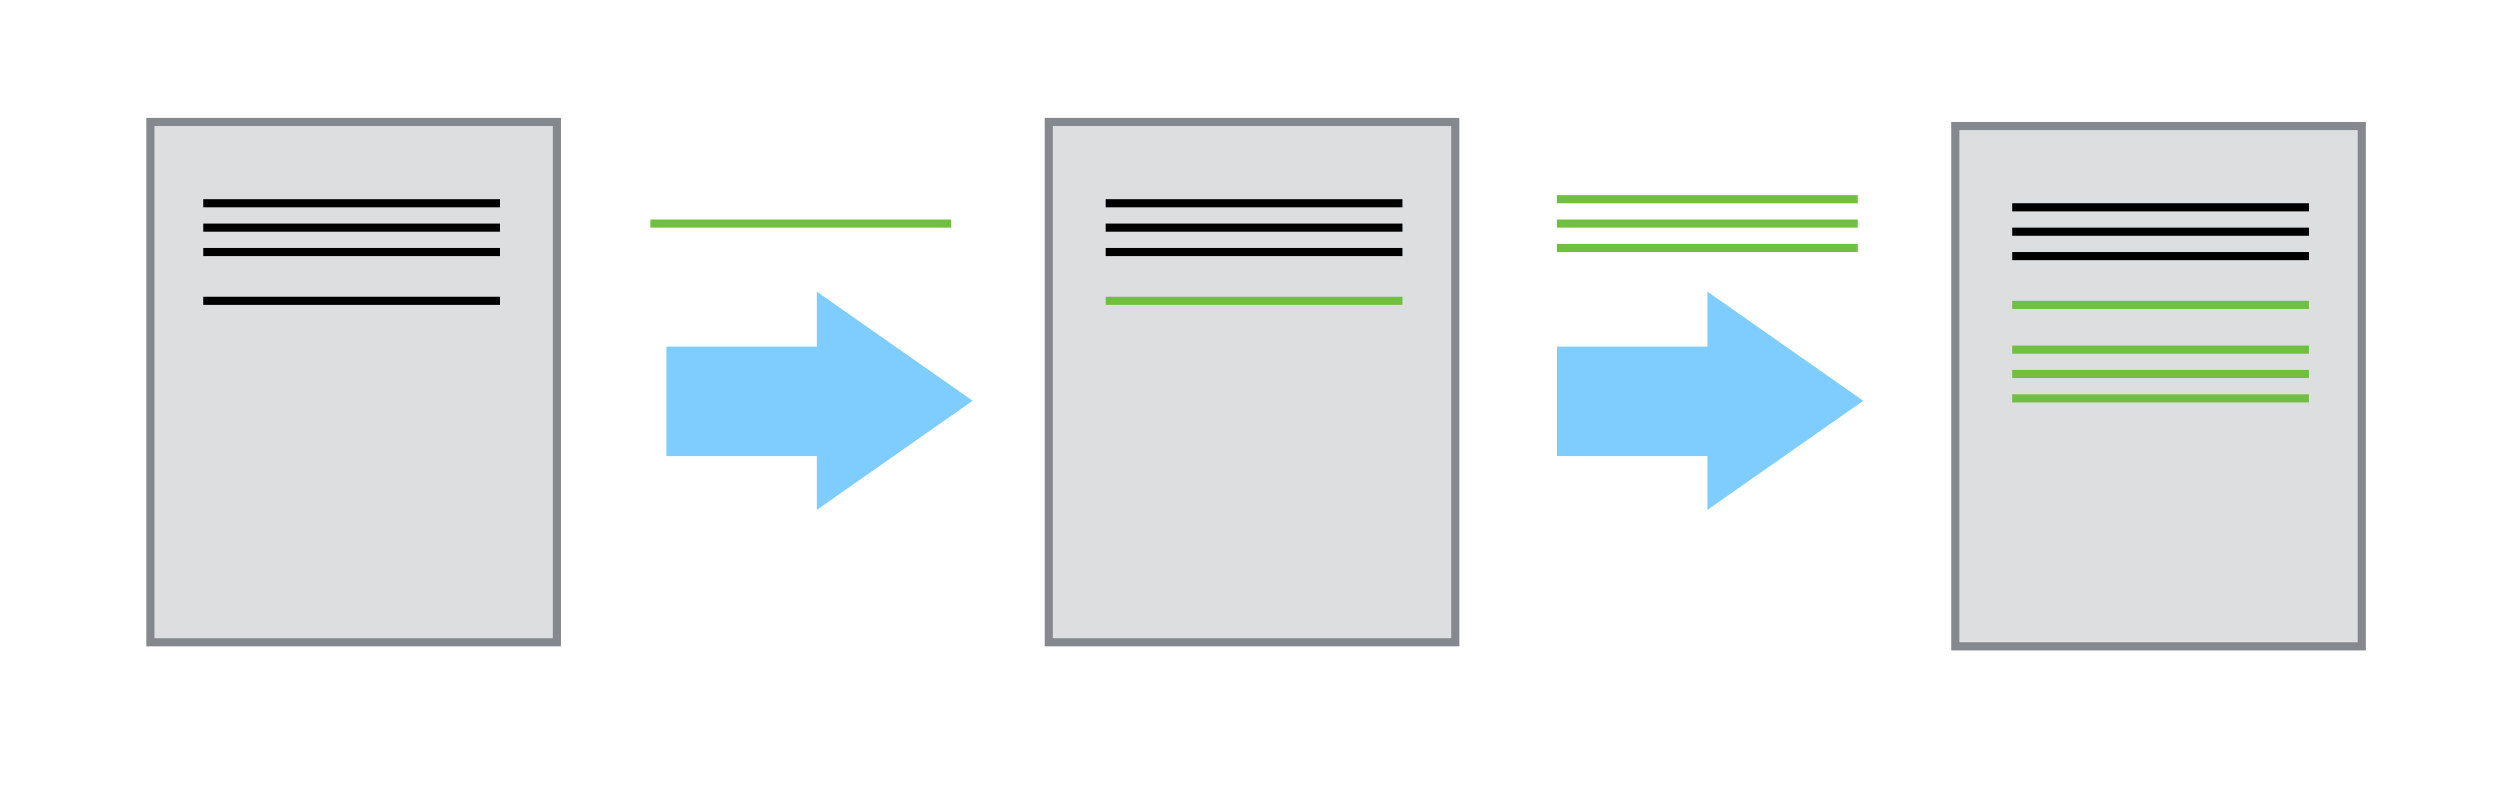
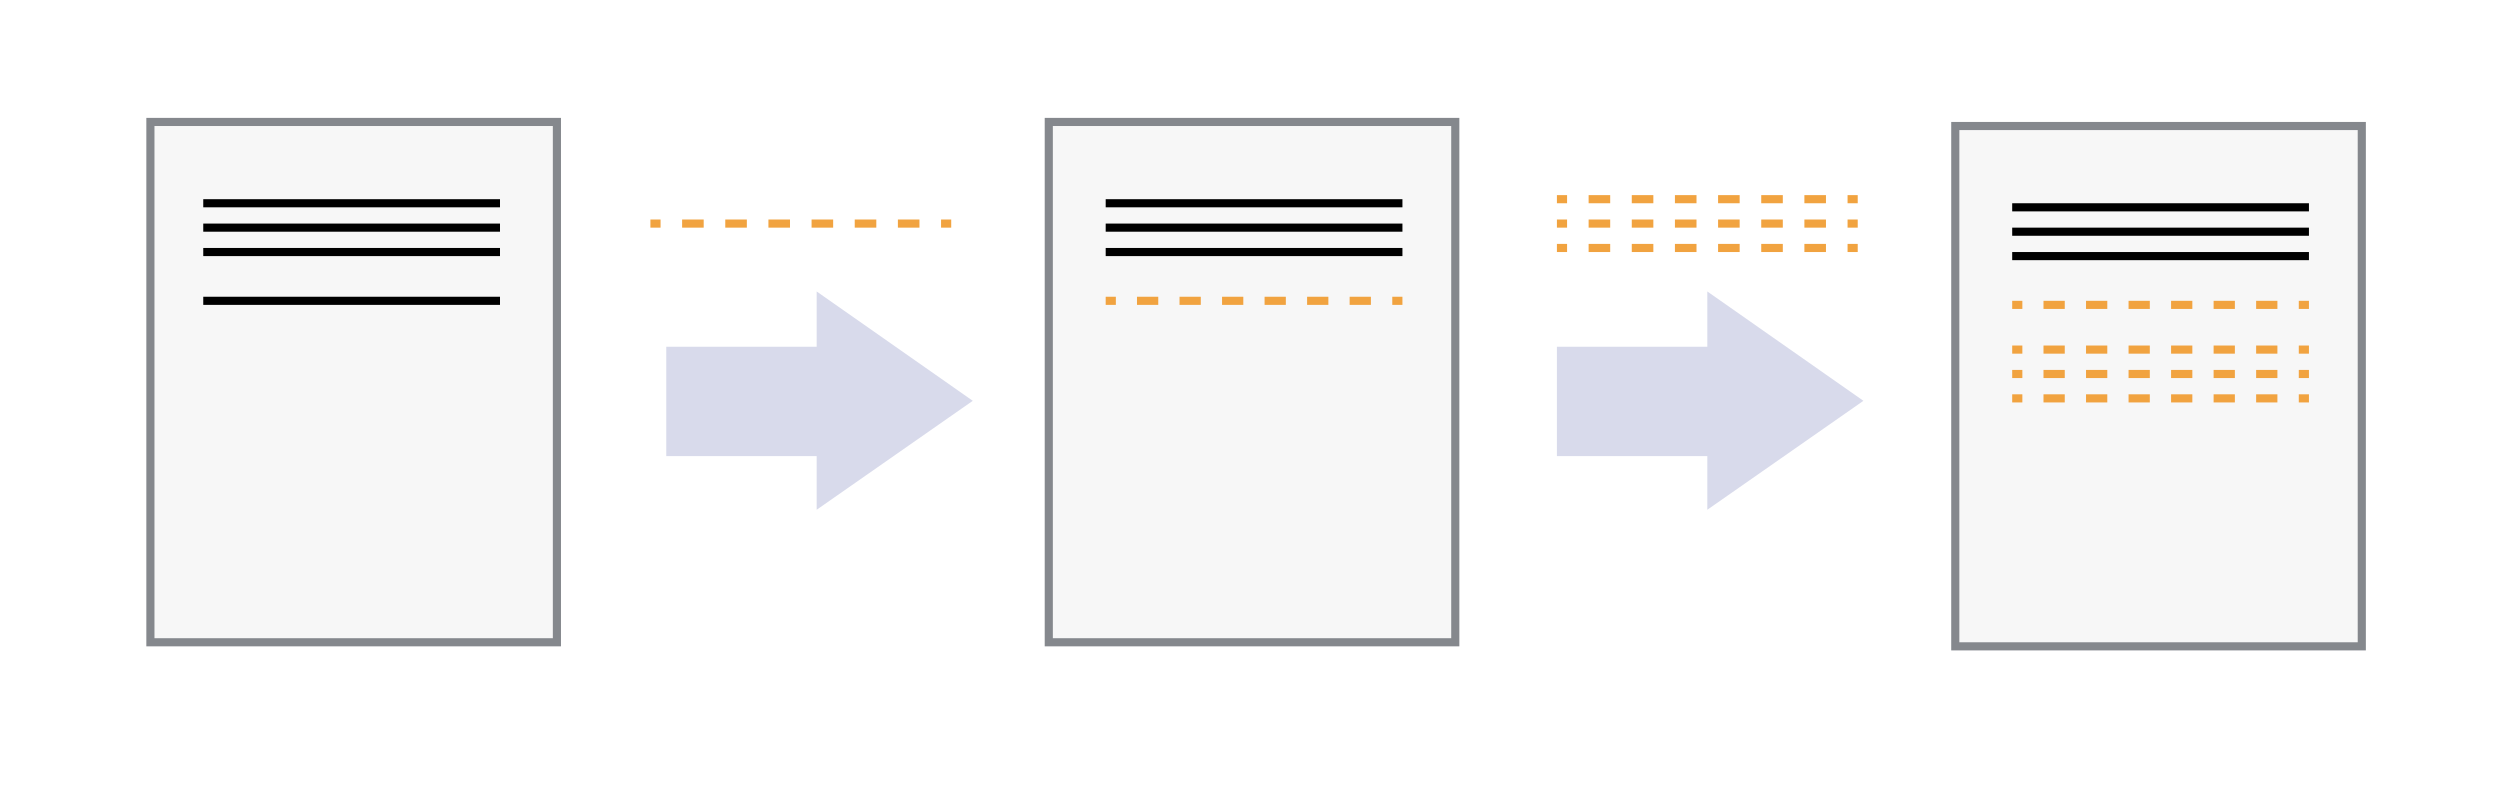
- <svg xmlns="http://www.w3.org/2000/svg" xmlns:xlink="http://www.w3.org/1999/xlink" version="1.1" x="0px" y="0px" width="615px" height="196.5px" viewBox="0 0 615 196.5" enable-background="new 0 0 615 196.5" xml:space="preserve">
-   <g id="Layer_1">
-     <g>
-       <defs>
-         <rect id="SVGID_1_" x="34.52" y="28.419" width="104" height="131.217" />
-       </defs>
-       <clipPath id="SVGID_2_">
-         <use xlink:href="#SVGID_1_" overflow="visible" />
-       </clipPath>
-       <rect x="37" y="30" clip-path="url(#SVGID_2_)" fill="#DCDEE0" width="100" height="128" />
-       <rect x="37" y="30" clip-path="url(#SVGID_2_)" fill="none" stroke="#85888D" stroke-width="2" width="100" height="128" />
-     </g>
-     <g>
-       <defs>
-         <rect id="SVGID_3_" x="48.635" y="48.268" width="75.805" height="4" />
-       </defs>
-       <clipPath id="SVGID_4_">
-         <use xlink:href="#SVGID_3_" overflow="visible" />
-       </clipPath>
-       <line clip-path="url(#SVGID_4_)" fill="none" stroke="#000000" stroke-width="2" x1="50" y1="50" x2="123" y2="50" />
-     </g>
-     <g>
-       <defs>
-         <rect id="SVGID_5_" x="48.635" y="54.097" width="75.805" height="4" />
-       </defs>
-       <clipPath id="SVGID_6_">
-         <use xlink:href="#SVGID_5_" overflow="visible" />
-       </clipPath>
-       <line clip-path="url(#SVGID_6_)" fill="none" stroke="#000000" stroke-width="2" x1="50" y1="56" x2="123" y2="56" />
-     </g>
-     <g>
-       <defs>
-         <rect id="SVGID_7_" x="48.635" y="59.926" width="75.805" height="4" />
-       </defs>
-       <clipPath id="SVGID_8_">
-         <use xlink:href="#SVGID_7_" overflow="visible" />
-       </clipPath>
-       <line clip-path="url(#SVGID_8_)" fill="none" stroke="#000000" stroke-width="2" x1="50" y1="62" x2="123" y2="62" />
-     </g>
-     <g>
-       <defs>
-         <rect id="SVGID_9_" x="48.635" y="71.585" width="75.805" height="4" />
-       </defs>
-       <clipPath id="SVGID_10_">
-         <use xlink:href="#SVGID_9_" overflow="visible" />
-       </clipPath>
-       <line clip-path="url(#SVGID_10_)" fill="none" stroke="#000000" stroke-width="2" x1="50" y1="74" x2="123" y2="74" />
-     </g>
-     <g>
-       <rect x="258" y="30" fill="#DCDEE0" width="100" height="128" />
-       <rect x="258" y="30" fill="none" stroke="#85888D" stroke-width="2" width="100" height="128" />
-       <line fill="none" stroke="#000000" stroke-width="2" x1="272" y1="50" x2="345" y2="50" />
-       <line fill="none" stroke="#000000" stroke-width="2" x1="272" y1="56" x2="345" y2="56" />
-       <line fill="none" stroke="#000000" stroke-width="2" x1="272" y1="62" x2="345" y2="62" />
-       <line fill="none" stroke="#70BF41" stroke-width="2" x1="272" y1="74" x2="345" y2="74" />
-       <line fill="none" stroke="#70BF41" stroke-width="2" x1="160" y1="55" x2="234" y2="55" />
-       <rect x="481" y="31" fill="#DCDEE0" width="100" height="128" />
-       <rect x="481" y="31" fill="none" stroke="#85888D" stroke-width="2" width="100" height="128" />
-       <line fill="none" stroke="#000000" stroke-width="2" x1="495" y1="51" x2="568" y2="51" />
-       <line fill="none" stroke="#000000" stroke-width="2" x1="495" y1="57" x2="568" y2="57" />
-       <line fill="none" stroke="#000000" stroke-width="2" x1="495" y1="63" x2="568" y2="63" />
-       <line fill="none" stroke="#70BF41" stroke-width="2" x1="495" y1="75" x2="568" y2="75" />
-       <line fill="none" stroke="#70BF41" stroke-width="2" x1="495" y1="86" x2="568" y2="86" />
-       <line fill="none" stroke="#70BF41" stroke-width="2" x1="495" y1="92" x2="568" y2="92" />
-       <line fill="none" stroke="#70BF41" stroke-width="2" x1="495" y1="98" x2="568" y2="98" />
-       <line fill="none" stroke="#70BF41" stroke-width="2" x1="383" y1="49" x2="457" y2="49" />
-       <line fill="none" stroke="#70BF41" stroke-width="2" x1="383" y1="55" x2="457" y2="55" />
-       <line fill="none" stroke="#70BF41" stroke-width="2" x1="383" y1="61" x2="457" y2="61" />
+ <svg xmlns="http://www.w3.org/2000/svg" xmlns:xlink="http://www.w3.org/1999/xlink" version="1.1" id="svg979" x="0px" y="0px" viewBox="0 0 615 196.5" style="enable-background:new 0 0 615 196.5;" xml:space="preserve">
+   <style type="text/css">
+ 	.st0{clip-path:url(#SVGID_2_);fill:#F7F7F7;}
+ 	.st1{clip-path:url(#SVGID_4_);fill:#F7F7F7;stroke:#85888D;stroke-width:2;}
+ 	.st2{clip-path:url(#SVGID_6_);fill:none;stroke:#000000;stroke-width:2;}
+ 	.st3{clip-path:url(#SVGID_8_);fill:none;stroke:#000000;stroke-width:2;}
+ 	.st4{clip-path:url(#SVGID_10_);fill:none;stroke:#000000;stroke-width:2;}
+ 	.st5{clip-path:url(#SVGID_12_);fill:none;stroke:#000000;stroke-width:2;}
+ 	.st6{fill:#F7F7F7;}
+ 	.st7{fill:none;stroke:#85888D;stroke-width:2;}
+ 	.st8{fill:none;stroke:#000000;stroke-width:2;}
+ 	.st9{fill:none;stroke:#F1A340;stroke-width:2;}
+ 	.st10{fill:none;stroke:#F1A340;stroke-width:2;stroke-dasharray:5.231,5.231;}
+ 	.st11{fill:none;stroke:#F1A340;stroke-width:2;stroke-dasharray:5.308,5.308;}
+ 	.st12{fill:#D8DAEB;}
+ </style>
+   <g id="g1004">
+     <g id="g851">
      <g>
        <defs>
-           <rect id="SVGID_11_" x="157.116" y="65.521" width="88.974" height="66.13" />
+           <rect id="SVGID_1_" x="34.5" y="28.4" width="104" height="131.2" />
+         </defs>
+         <clipPath id="SVGID_2_">
+           <use xlink:href="#SVGID_1_" style="overflow:visible;" />
+         </clipPath>
+         <rect id="rect847" x="37" y="30" class="st0" width="100" height="128" />
+       </g>
+       <g>
+         <defs>
+           <rect id="SVGID_3_" x="34.5" y="28.4" width="104" height="131.2" />
+         </defs>
+         <clipPath id="SVGID_4_">
+           <use xlink:href="#SVGID_3_" style="overflow:visible;" />
+         </clipPath>
+         <rect id="rect849" x="37" y="30" class="st1" width="100" height="128" />
+       </g>
+     </g>
+     <g id="g861">
+       <g>
+         <defs>
+           <rect id="SVGID_5_" x="48.6" y="48.3" width="75.8" height="4" />
+         </defs>
+         <clipPath id="SVGID_6_">
+           <use xlink:href="#SVGID_5_" style="overflow:visible;" />
+         </clipPath>
+         <line id="line859" class="st2" x1="50" y1="50" x2="123" y2="50" />
+       </g>
+     </g>
+     <g id="g871">
+       <g>
+         <defs>
+           <rect id="SVGID_7_" x="48.6" y="54.1" width="75.8" height="4" />
+         </defs>
+         <clipPath id="SVGID_8_">
+           <use xlink:href="#SVGID_7_" style="overflow:visible;" />
+         </clipPath>
+         <line id="line869" class="st3" x1="50" y1="56" x2="123" y2="56" />
+       </g>
+     </g>
+     <g id="g881">
+       <g>
+         <defs>
+           <rect id="SVGID_9_" x="48.6" y="59.9" width="75.8" height="4" />
+         </defs>
+         <clipPath id="SVGID_10_">
+           <use xlink:href="#SVGID_9_" style="overflow:visible;" />
+         </clipPath>
+         <line id="line879" class="st4" x1="50" y1="62" x2="123" y2="62" />
+       </g>
+     </g>
+     <g id="g891">
+       <g>
+         <defs>
+           <rect id="SVGID_11_" x="48.6" y="71.6" width="75.8" height="4" />
        </defs>
        <clipPath id="SVGID_12_">
-           <use xlink:href="#SVGID_11_" overflow="visible" />
+           <use xlink:href="#SVGID_11_" style="overflow:visible;" />
        </clipPath>
+         <line id="line889" class="st5" x1="50" y1="74" x2="123" y2="74" />
      </g>
    </g>
-     <g>
+     <rect id="rect893" x="258" y="30" class="st6" width="100" height="128" />
+     <rect id="rect895" x="258" y="30" class="st7" width="100" height="128" />
+     <line id="line897" class="st8" x1="272" y1="50" x2="345" y2="50" />
+     <line id="line899" class="st8" x1="272" y1="56" x2="345" y2="56" />
+     <line id="line901" class="st8" x1="272" y1="62" x2="345" y2="62" />
+     <g id="line903">
      <g>
-         <defs>
-           <rect id="SVGID_13_" x="-203" y="-477" width="1024" height="768" />
-         </defs>
-         <clipPath id="SVGID_14_">
-           <use xlink:href="#SVGID_13_" overflow="visible" />
-         </clipPath>
+         <line class="st9" x1="272" y1="74" x2="274.5" y2="74" />
+         <line class="st10" x1="279.7" y1="74" x2="339.9" y2="74" />
+         <line class="st9" x1="342.5" y1="74" x2="345" y2="74" />
      </g>
    </g>
-     <g>
+     <g id="line905">
      <g>
-         <defs>
-           <rect id="SVGID_15_" x="375.494" y="73.597" width="88.974" height="66.129" />
-         </defs>
-         <clipPath id="SVGID_16_">
-           <use xlink:href="#SVGID_15_" overflow="visible" />
-         </clipPath>
+         <line class="st9" x1="160" y1="55" x2="162.5" y2="55" />
+         <line class="st11" x1="167.8" y1="55" x2="228.8" y2="55" />
+         <line class="st9" x1="231.5" y1="55" x2="234" y2="55" />
      </g>
    </g>
-     <g opacity="0.5">
-       <rect x="163.931" y="85.276" fill="#009CFD" width="44.865" height="26.919" />
+     <rect id="rect907" x="481" y="31" class="st6" width="100" height="128" />
+     <rect id="rect909" x="481" y="31" class="st7" width="100" height="128" />
+     <line id="line911" class="st8" x1="495" y1="51" x2="568" y2="51" />
+     <line id="line913" class="st8" x1="495" y1="57" x2="568" y2="57" />
+     <line id="line915" class="st8" x1="495" y1="63" x2="568" y2="63" />
+     <g id="line917">
      <g>
-         <polygon fill="#009CFD" points="200.941,125.429 239.275,98.588 200.941,71.743    " />
+         <line class="st9" x1="495" y1="75" x2="497.5" y2="75" />
+         <line class="st10" x1="502.7" y1="75" x2="562.9" y2="75" />
+         <line class="st9" x1="565.5" y1="75" x2="568" y2="75" />
      </g>
    </g>
-     <g opacity="0.5">
-       <rect x="383.016" y="85.276" fill="#009CFD" width="44.865" height="26.919" />
+     <g id="line919">
      <g>
-         <polygon fill="#009CFD" points="420.026,125.429 458.359,98.588 420.026,71.743    " />
+         <line class="st9" x1="495" y1="86" x2="497.5" y2="86" />
+         <line class="st10" x1="502.7" y1="86" x2="562.9" y2="86" />
+         <line class="st9" x1="565.5" y1="86" x2="568" y2="86" />
+       </g>
+     </g>
+     <g id="line921">
+       <g>
+         <line class="st9" x1="495" y1="92" x2="497.5" y2="92" />
+         <line class="st10" x1="502.7" y1="92" x2="562.9" y2="92" />
+         <line class="st9" x1="565.5" y1="92" x2="568" y2="92" />
+       </g>
+     </g>
+     <g id="line923">
+       <g>
+         <line class="st9" x1="495" y1="98" x2="497.5" y2="98" />
+         <line class="st10" x1="502.7" y1="98" x2="562.9" y2="98" />
+         <line class="st9" x1="565.5" y1="98" x2="568" y2="98" />
+       </g>
+     </g>
+     <g id="line925">
+       <g>
+         <line class="st9" x1="383" y1="49" x2="385.5" y2="49" />
+         <line class="st11" x1="390.8" y1="49" x2="451.8" y2="49" />
+         <line class="st9" x1="454.5" y1="49" x2="457" y2="49" />
+       </g>
+     </g>
+     <g id="line927">
+       <g>
+         <line class="st9" x1="383" y1="55" x2="385.5" y2="55" />
+         <line class="st11" x1="390.8" y1="55" x2="451.8" y2="55" />
+         <line class="st9" x1="454.5" y1="55" x2="457" y2="55" />
+       </g>
+     </g>
+     <g id="line929">
+       <g>
+         <line class="st9" x1="383" y1="61" x2="385.5" y2="61" />
+         <line class="st11" x1="390.8" y1="61" x2="451.8" y2="61" />
+         <line class="st9" x1="454.5" y1="61" x2="457" y2="61" />
+       </g>
+     </g>
+     <g id="g967">
+       <rect id="rect961" x="163.9" y="85.3" class="st12" width="44.9" height="26.9" />
+       <g id="g965">
+         <polygon id="polygon963" class="st12" points="239.3,98.6 200.9,71.7 200.9,125.4    " />
+       </g>
+     </g>
+     <g id="g975">
+       <rect id="rect969" x="383" y="85.3" class="st12" width="44.9" height="26.9" />
+       <g id="g973">
+         <polygon id="polygon971" class="st12" points="458.4,98.6 420,71.7 420,125.4    " />
      </g>
    </g>
  </g>
-   <g id="Layer_2">
- </g>
</svg>
